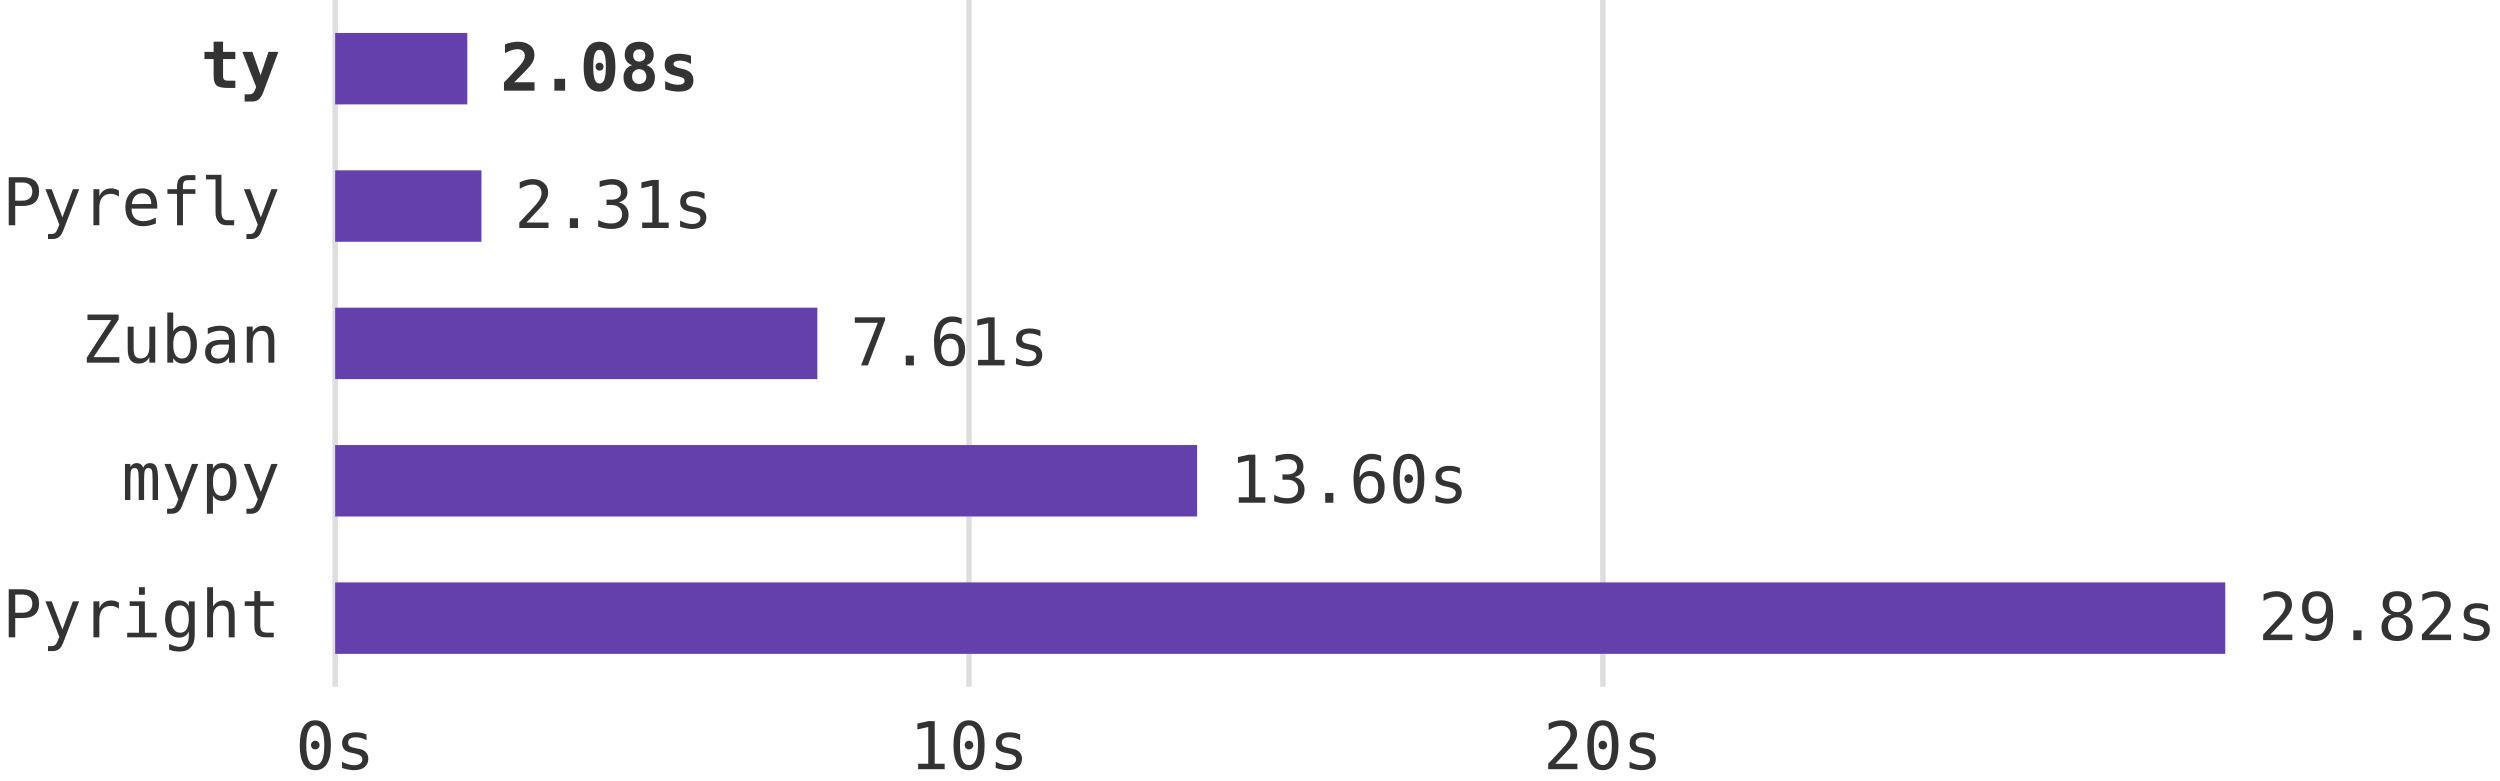
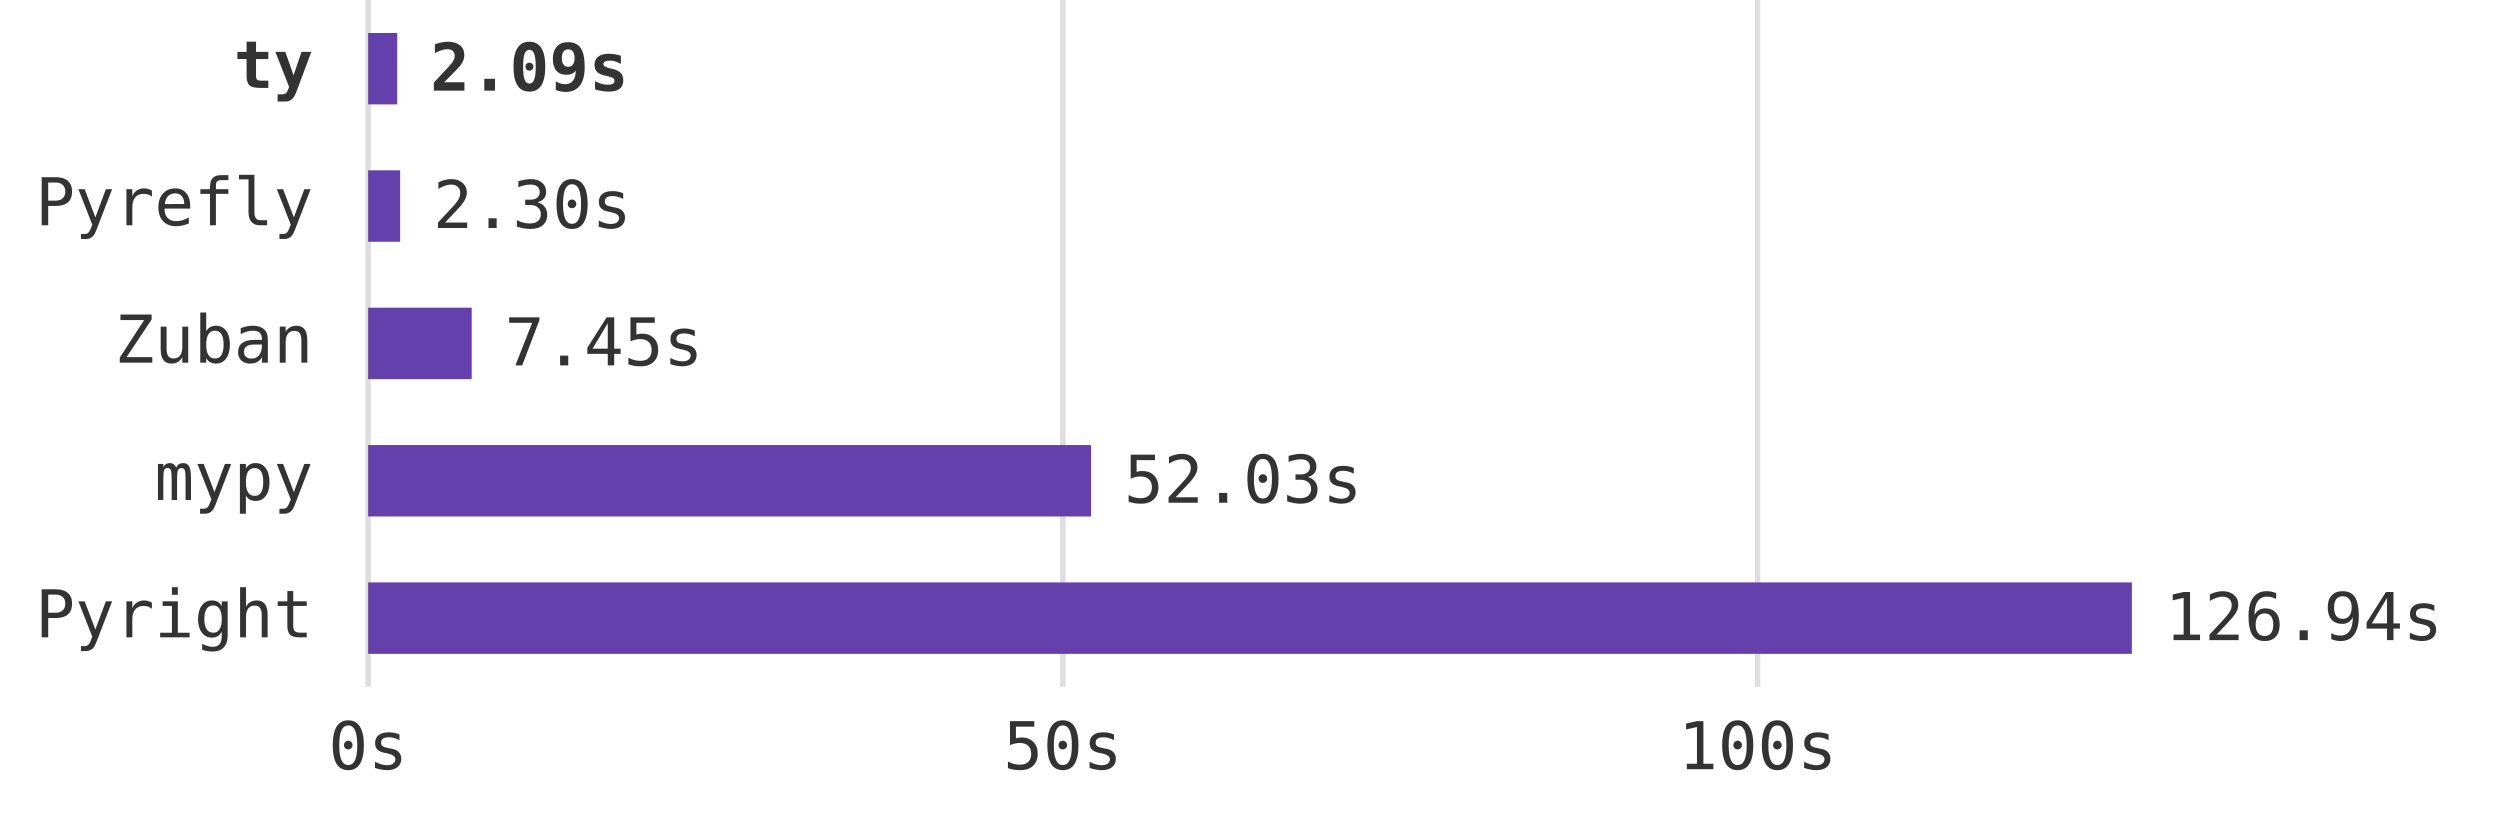
- <svg xmlns="http://www.w3.org/2000/svg" viewBox="0 0 455 142" role="img" aria-labelledby="title description">
+ <svg xmlns="http://www.w3.org/2000/svg" viewBox="0 0 455 148" role="img" aria-labelledby="title description">
  <style>
    .benchmarkBar {
      fill: #6340AC;
    }
    .benchmarkLabel {
      fill: #333333;
    }
    .benchmarkGrid {
      stroke: rgba(127, 127, 127, 0.25);
    }
  </style>
-   <g transform="translate(61, 0)" font-family="Roboto Mono, monospace" font-size="12">
+   <g transform="translate(67, 0)" font-family="Roboto Mono, monospace" font-size="12">
    <g class="benchmarkGrid" aria-hidden="true">
      <line x1="0.000" y1="0" x2="0.000" y2="125" />
-       <line x1="115.360" y1="0" x2="115.360" y2="125" />
-       <line x1="230.720" y1="0" x2="230.720" y2="125" />
+       <line x1="126.438" y1="0" x2="126.438" y2="125" />
+       <line x1="252.875" y1="0" x2="252.875" y2="125" />
    </g>
    <g class="benchmarkLabel" aria-hidden="true" text-anchor="middle">
      <text x="0.000" y="140">0s</text>
-       <text x="115.360" y="140">10s</text>
-       <text x="230.720" y="140">20s</text>
+       <text x="126.438" y="140">50s</text>
+       <text x="252.875" y="140">100s</text>
    </g>
    <g class="benchmarkLabel" text-anchor="end">
      <text x="-10" y="16" font-weight="bold">ty</text>
      <text x="-10" y="41">Pyrefly</text>
      <text x="-10" y="66">Zuban</text>
      <text x="-10" y="91">mypy</text>
      <text x="-10" y="116">Pyright</text>
    </g>
    <g class="benchmarkBar">
-       <rect x="0" y="6" width="24.050" height="13" aria-label="ty: 2.085 seconds" />
-       <rect x="0" y="31" width="26.624" height="13" aria-label="Pyrefly: 2.308 seconds" />
-       <rect x="0" y="56" width="87.758" height="13" aria-label="Zuban: 7.607 seconds" />
-       <rect x="0" y="81" width="156.879" height="13" aria-label="mypy: 13.599 seconds" />
-       <rect x="0" y="106" width="344.000" height="13" aria-label="Pyright: 29.820 seconds" />
+       <rect x="0" y="6" width="5.289" height="13" aria-label="ty: 2.092 seconds" />
+       <rect x="0" y="31" width="5.823" height="13" aria-label="Pyrefly: 2.303 seconds" />
+       <rect x="0" y="56" width="18.850" height="13" aria-label="Zuban: 7.454 seconds" />
+       <rect x="0" y="81" width="131.565" height="13" aria-label="mypy: 52.028 seconds" />
+       <rect x="0" y="106" width="321.000" height="13" aria-label="Pyright: 126.940 seconds" />
    </g>
    <g class="benchmarkLabel">
-       <text x="30.050" y="16.5" font-weight="bold">2.08s</text>
-       <text x="32.624" y="41.5">2.31s</text>
-       <text x="93.758" y="66.5">7.61s</text>
-       <text x="162.879" y="91.5">13.60s</text>
-       <text x="350.000" y="116.5">29.82s</text>
+       <text x="11.289" y="16.5" font-weight="bold">2.09s</text>
+       <text x="11.823" y="41.5">2.30s</text>
+       <text x="24.850" y="66.5">7.45s</text>
+       <text x="137.565" y="91.5">52.03s</text>
+       <text x="327.000" y="116.5">126.94s</text>
    </g>
  </g>
</svg>
